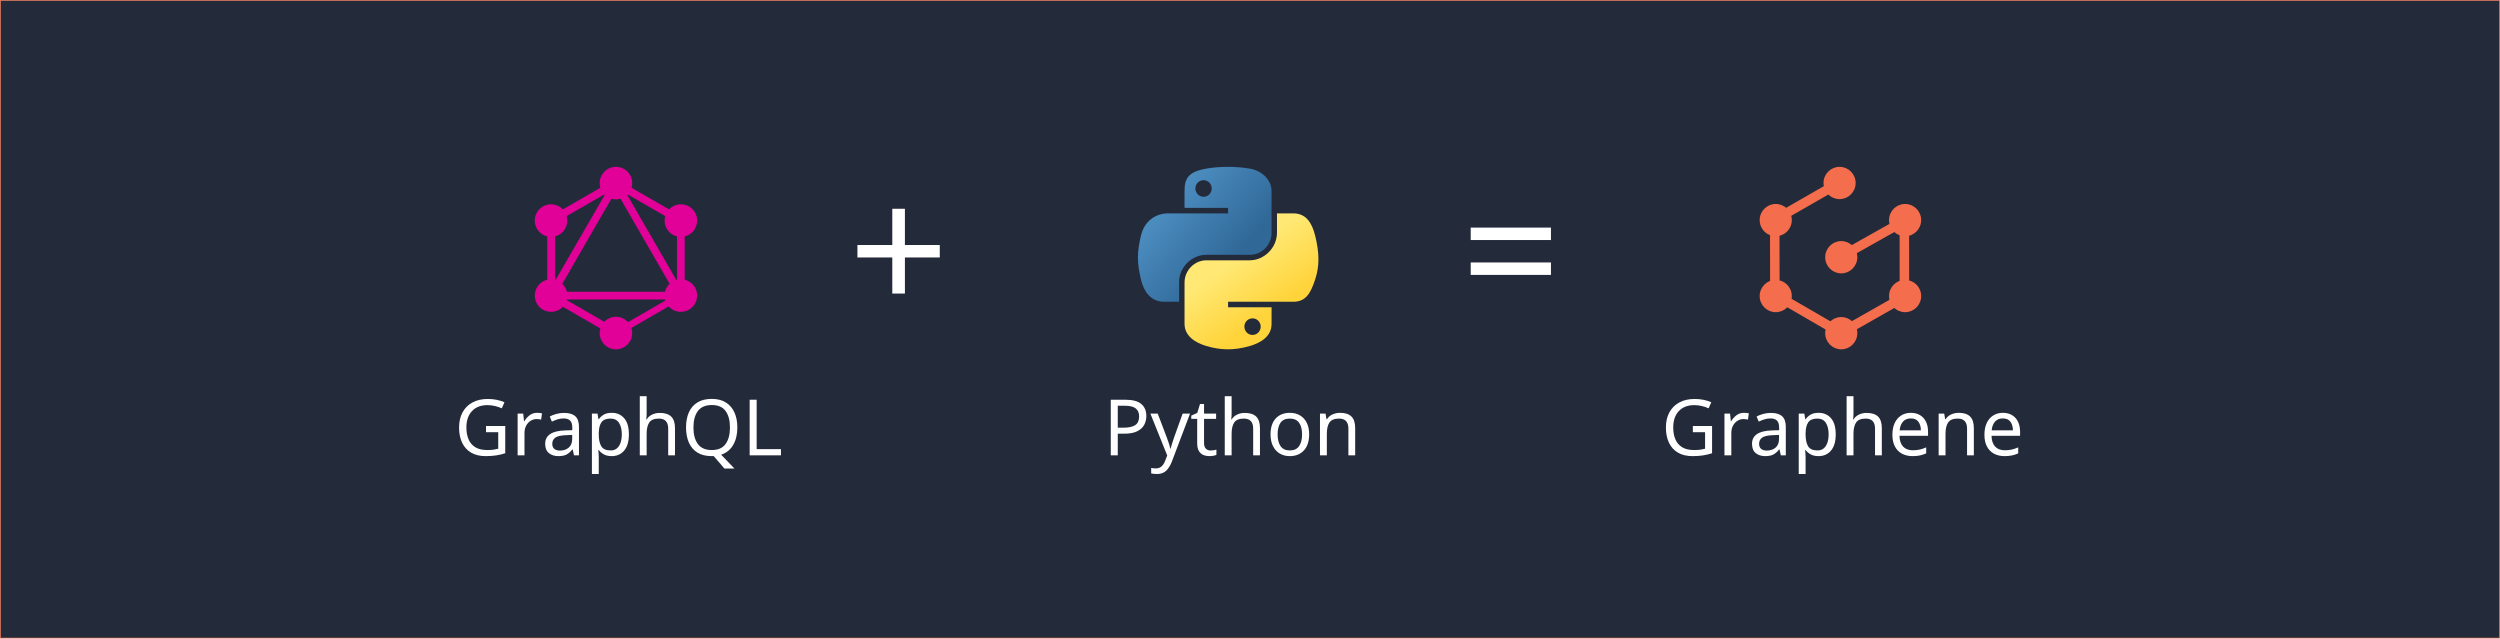
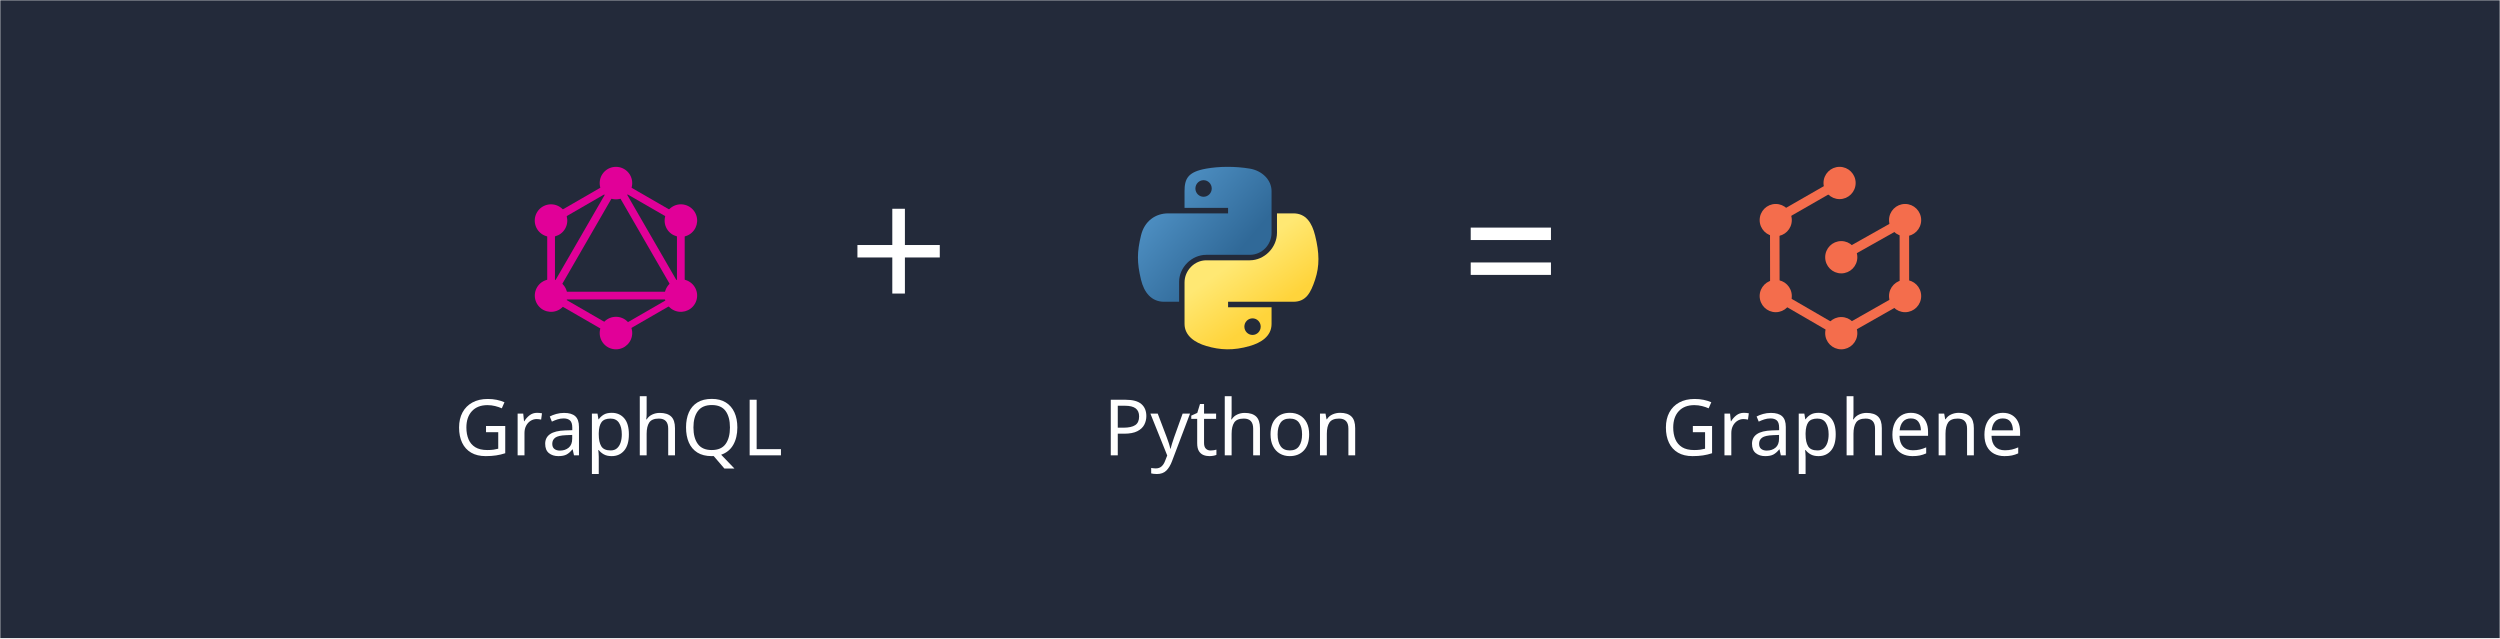
<svg xmlns="http://www.w3.org/2000/svg" xmlns:xlink="http://www.w3.org/1999/xlink" width="2739.948" height="699.643" viewBox="0 0 2739.948 699.643" class="logo" version="1.1" id="svg34">
  <defs id="defs38">
    <linearGradient xlink:href="#linearGradient4671" id="linearGradient1475" gradientUnits="userSpaceOnUse" gradientTransform="matrix(0.6000437,0,0,0.6058368,-252.6525,238.5102)" x1="150.961" y1="192.352" x2="112.031" y2="137.273" />
    <linearGradient id="linearGradient4671">
      <stop style="stop-color:#ffd43b;stop-opacity:1;" offset="0" id="stop4673" />
      <stop style="stop-color:#ffe873;stop-opacity:1" offset="1" id="stop4675" />
    </linearGradient>
    <linearGradient xlink:href="#linearGradient4689" id="linearGradient1478" gradientUnits="userSpaceOnUse" gradientTransform="matrix(0.6000437,0,0,0.6058368,-252.6525,238.5102)" x1="26.649" y1="20.604" x2="135.665" y2="114.398" />
    <linearGradient id="linearGradient4689">
      <stop style="stop-color:#5a9fd4;stop-opacity:1;" offset="0" id="stop4691" />
      <stop style="stop-color:#306998;stop-opacity:1;" offset="1" id="stop4693" />
    </linearGradient>
  </defs>
-   <rect style="opacity:1;fill:#171e2f;fill-opacity:0.941;stroke:#f46d4c;stroke-width:0.712;stroke-opacity:1" id="rect4637" width="2739.237" height="698.931" x="0.356" y="0.356" />
+   <rect style="opacity:1;fill:#171e2f;fill-opacity:0.941;stroke:none;stroke-width:0.712;stroke-opacity:1" id="rect4637" width="2739.237" height="698.931" x="0.356" y="0.356" />
  <text xml:space="preserve" style="font-style:normal;font-weight:normal;font-size:40px;line-height:1.25;font-family:sans-serif;letter-spacing:0px;word-spacing:0px;fill:#000000;fill-opacity:1;stroke:none" x="811.5" y="1496.432" id="text4703">
    <tspan id="tspan4701" x="811.5" y="1531.822" />
  </text>
  <g id="g4813" transform="translate(1380.984,-903.3134)">
    <text id="text4645" y="1402.355" x="-883.051" style="font-style:normal;font-weight:normal;font-size:40px;line-height:1.25;font-family:sans-serif;letter-spacing:0px;word-spacing:0px;fill:#ffffff;fill-opacity:1;stroke:none" xml:space="preserve">
      <tspan style="font-style:normal;font-variant:normal;font-weight:normal;font-stretch:normal;font-size:85.333px;font-family:sans-serif;-inkscape-font-specification:sans-serif;fill:#ffffff" y="1402.355" x="-883.051" id="tspan4643">GraphQL</tspan>
    </text>
    <text id="text4645-9" y="1402.355" x="-171.877" style="font-style:normal;font-weight:normal;font-size:40px;line-height:1.25;font-family:sans-serif;letter-spacing:0px;word-spacing:0px;fill:#ffffff;fill-opacity:1;stroke:none" xml:space="preserve">
      <tspan style="font-style:normal;font-variant:normal;font-weight:normal;font-stretch:normal;font-size:85.333px;font-family:sans-serif;-inkscape-font-specification:sans-serif;fill:#ffffff" y="1402.355" x="-171.877" id="tspan4643-1">Python</tspan>
    </text>
    <text id="text4645-9-7" y="1402.355" x="439.615" style="font-style:normal;font-weight:normal;font-size:40px;line-height:1.25;font-family:sans-serif;letter-spacing:0px;word-spacing:0px;fill:#ffffff;fill-opacity:1;stroke:none" xml:space="preserve">
      <tspan style="font-style:normal;font-variant:normal;font-weight:normal;font-stretch:normal;font-size:85.333px;font-family:sans-serif;-inkscape-font-specification:sans-serif;fill:#ffffff" y="1402.355" x="439.615" id="tspan4643-1-7">Graphene</tspan>
    </text>
    <g id="g4754">
      <g id="g4641" transform="matrix(1.668313,0,0,1.668313,261.0018,667.4304)">
        <path id="path1948" d="m -178.082,250.994 c -4.889,0.023 -9.558,0.44 -13.667,1.167 -12.103,2.138 -14.3,6.613 -14.3,14.867 v 10.9 h 28.6 v 3.633 h -28.6 -10.733 c -8.312,0 -15.59,4.996 -17.867,14.5 -2.626,10.894 -2.742,17.692 0,29.067 2.033,8.467 6.888,14.5 15.2,14.5 h 9.833 v -13.067 c 0,-9.44 8.168,-17.767 17.867,-17.767 h 28.567 c 7.952,0 14.3,-6.547 14.3,-14.533 v -27.233 c 0,-7.751 -6.539,-13.573 -14.3,-14.867 -4.913,-0.818 -10.011,-1.189 -14.9,-1.167 z m -15.467,8.767 c 2.954,0 5.367,2.452 5.367,5.467 -1e-5,3.004 -2.412,5.433 -5.367,5.433 -2.965,0 -5.367,-2.429 -5.367,-5.433 0,-3.015 2.402,-5.467 5.367,-5.467 z" style="fill:url(#linearGradient1478);fill-opacity:1;stroke-width:1.067" />
        <path id="path1950" d="m -145.315,281.56 v 12.7 c 0,9.846 -8.348,18.133 -17.867,18.133 h -28.567 c -7.825,0 -14.3,6.697 -14.3,14.533 v 27.233 c 0,7.751 6.74,12.31 14.3,14.533 9.053,2.662 17.735,3.143 28.567,0 7.2,-2.085 14.3,-6.28 14.3,-14.533 v -10.9 h -28.567 v -3.633 h 28.567 14.3 c 8.312,0 11.409,-5.798 14.3,-14.5 2.986,-8.959 2.859,-17.574 0,-29.067 -2.054,-8.275 -5.977,-14.5 -14.3,-14.5 z m -16.067,68.967 c 2.965,0 5.367,2.429 5.367,5.433 0,3.015 -2.402,5.467 -5.367,5.467 -2.954,0 -5.367,-2.452 -5.367,-5.467 0,-3.004 2.412,-5.433 5.367,-5.433 z" style="fill:url(#linearGradient1475);fill-opacity:1;stroke-width:1.067" />
      </g>
      <g id="g4594" transform="matrix(0.5107252,0,0,0.5107252,-502.08,1179.775)">
        <path id="path2-3" d="m -541.628,115.171 -14.376,-8.3 160.15,-277.38 14.376,8.3 z" style="fill:#e10098" />
        <path id="path4" d="m -559.296,84.711 h 320.3 v 16.6 h -320.3 z" style="fill:#e10098" />
        <path id="path6" d="m -392.748,186.537 -160.21,-92.5 8.3,-14.376 160.21,92.5 z m 139.174,-241.079 -160.21,-92.5 8.3,-14.376 160.21,92.5 z" style="fill:#e10098" />
        <path id="path8" d="m -544.614,-54.606 -8.3,-14.375 160.21,-92.5 8.3,14.376 z" style="fill:#e10098" />
        <path id="path10" d="m -256.528,115.174 -160.15,-277.38 14.376,-8.3 160.15,277.38 z m -290.068,-195.163 h 16.6 V 105.011 h -16.6 z m 278.4,0 h 16.6 V 105.011 h -16.6 z" style="fill:#e10098" />
        <path id="path12" d="m -395.574,179.511 -7.25,-12.558 139.34,-80.45 7.25,12.557 z" style="fill:#e10098" />
        <path id="path14" d="m -229.596,110.411 c -9.6,16.7 -31,22.4 -47.7,12.8 -16.7,-9.6 -22.4,-31 -12.8,-47.7 9.6,-16.7 31,-22.4 47.7,-12.8 16.8,9.7 22.5,31 12.8,47.7 m -278.6,-160.9 c -9.6,16.7 -31,22.4 -47.7,12.8 -16.7,-9.6 -22.4,-31 -12.8,-47.7 9.6,-16.7 31,-22.4 47.7,-12.8 16.7,9.7 22.4,31 12.8,47.7 m -60.4,160.9 c -9.6,-16.7 -3.9,-38 12.8,-47.7 16.7,-9.6 38,-3.9 47.7,12.8 9.6,16.7 3.9,38 -12.8,47.7 -16.8,9.6 -38.1,3.9 -47.7,-12.8 m 278.6,-160.9 c -9.6,-16.7 -3.9,-38 12.8,-47.7 16.7,-9.6 38,-3.9 47.7,12.8 9.6,16.7 3.9,38 -12.8,47.7 -16.7,9.6 -38.1,3.9 -47.7,-12.8 m -109.1,258.8 c -19.3,0 -34.9,-15.6 -34.9,-34.9 0,-19.3 15.6,-34.9 34.9,-34.9 19.3,0 34.9,15.6 34.9,34.9 0,19.2 -15.6,34.9 -34.9,34.9 m 0,-321.8 c -19.3,0 -34.9,-15.6 -34.9,-34.9 0,-19.3 15.6,-34.9 34.9,-34.9 19.3,0 34.9,15.6 34.9,34.9 0,19.3 -15.6,34.9 -34.9,34.9" style="fill:#e10098" />
      </g>
      <g id="g4611" transform="matrix(2.088707,0,0,2.088707,531.9005,1080.943)">
        <path class="logo-path" d="M 49.17,10.915 15.415,30.29 15.473,69.542 50.106,89.624 83.451,70.674 83.428,30.884 49.243,50.122" id="path2" style="fill:none;fill-opacity:1;fill-rule:evenodd;stroke:#f46d4c;stroke-width:4.987;stroke-opacity:1" />
        <g transform="translate(41.5,3)" id="g6" style="fill:#f46d4c;fill-opacity:1;fill-rule:evenodd;stroke:#f46d4c;stroke-opacity:1">
          <path style="fill:#f46d4c;fill-opacity:1;stroke:#f46d4c;stroke-opacity:1" d="M 15.868,7.97 A 7.934,7.97 0 0 1 7.934,15.94 7.934,7.97 0 0 1 0,7.97 7.934,7.97 0 0 1 7.934,0 7.934,7.97 0 0 1 15.868,7.97 Z" id="ellipse4" />
        </g>
        <g transform="translate(8,22.482)" id="g10" style="fill:#f46d4c;fill-opacity:1;fill-rule:evenodd;stroke:#f46d4c;stroke-opacity:1">
          <path style="fill:#f46d4c;fill-opacity:1;stroke:#f46d4c;stroke-opacity:1" d="M 15.868,7.97 A 7.934,7.97 0 0 1 7.934,15.94 7.934,7.97 0 0 1 0,7.97 7.934,7.97 0 0 1 7.934,0 7.934,7.97 0 0 1 15.868,7.97 Z" id="ellipse8" />
        </g>
        <g transform="translate(8,62.33)" id="g14" style="fill:#f46d4c;fill-opacity:1;fill-rule:evenodd;stroke:#f46d4c;stroke-opacity:1">
          <path style="fill:#f46d4c;fill-opacity:1;stroke:#f46d4c;stroke-opacity:1" d="M 15.868,7.97 A 7.934,7.97 0 0 1 7.934,15.94 7.934,7.97 0 0 1 0,7.97 7.934,7.97 0 0 1 7.934,0 7.934,7.97 0 0 1 15.868,7.97 Z" id="ellipse12" />
        </g>
        <g transform="translate(42.382,81.813)" id="g18" style="fill:#f46d4c;fill-opacity:1;fill-rule:evenodd;stroke:#f46d4c;stroke-opacity:1">
          <path style="fill:#f46d4c;fill-opacity:1;stroke:#f46d4c;stroke-opacity:1" d="M 15.868,7.97 A 7.934,7.97 0 0 1 7.934,15.94 7.934,7.97 0 0 1 0,7.97 7.934,7.97 0 0 1 7.934,0 7.934,7.97 0 0 1 15.868,7.97 Z" id="ellipse16" />
        </g>
        <g transform="translate(75.882,62.33)" id="g22" style="fill:#f46d4c;fill-opacity:1;fill-rule:evenodd;stroke:#f46d4c;stroke-opacity:1">
          <path style="fill:#f46d4c;fill-opacity:1;stroke:#f46d4c;stroke-opacity:1" d="M 15.868,7.97 A 7.934,7.97 0 0 1 7.934,15.94 7.934,7.97 0 0 1 0,7.97 7.934,7.97 0 0 1 7.934,0 7.934,7.97 0 0 1 15.868,7.97 Z" id="ellipse20" />
        </g>
        <g transform="translate(75.882,22.482)" id="g26" style="fill:#f46d4c;fill-opacity:1;fill-rule:evenodd;stroke:#f46d4c;stroke-opacity:1">
          <path style="fill:#f46d4c;fill-opacity:1;stroke:#f46d4c;stroke-opacity:1" d="M 15.868,7.97 A 7.934,7.97 0 0 1 7.934,15.94 7.934,7.97 0 0 1 0,7.97 7.934,7.97 0 0 1 7.934,0 7.934,7.97 0 0 1 15.868,7.97 Z" id="ellipse24" />
        </g>
        <g transform="translate(42.382,41.964)" id="g30" style="fill:#f46d4c;fill-opacity:1;fill-rule:evenodd;stroke:#f46d4c;stroke-opacity:1">
          <path style="fill:#f46d4c;fill-opacity:1;stroke:#f46d4c;stroke-opacity:1" d="M 15.868,7.97 A 7.934,7.97 0 0 1 7.934,15.94 7.934,7.97 0 0 1 0,7.97 7.934,7.97 0 0 1 7.934,0 7.934,7.97 0 0 1 15.868,7.97 Z" id="ellipse28" />
        </g>
      </g>
      <text xml:space="preserve" style="font-style:normal;font-weight:normal;font-size:40px;line-height:1.25;font-family:sans-serif;letter-spacing:0px;word-spacing:0px;fill:#ffffff;fill-opacity:1;stroke:none" x="-450.85" y="1246.352" id="text4645-1">
        <tspan id="tspan4643-15" x="-450.85" y="1246.352" style="font-style:normal;font-variant:normal;font-weight:normal;font-stretch:normal;font-size:192px;font-family:sans-serif;-inkscape-font-specification:sans-serif;fill:#ffffff">+</tspan>
      </text>
      <text xml:space="preserve" style="font-style:normal;font-weight:normal;font-size:40px;line-height:1.25;font-family:sans-serif;letter-spacing:0px;word-spacing:0px;fill:#ffffff;fill-opacity:1;stroke:none" x="220.142" y="1246.258" id="text4645-1-9">
        <tspan id="tspan4643-15-7" x="220.142" y="1246.258" style="font-style:normal;font-variant:normal;font-weight:normal;font-stretch:normal;font-size:192px;font-family:sans-serif;-inkscape-font-specification:sans-serif;fill:#ffffff">=</tspan>
      </text>
    </g>
  </g>
</svg>
